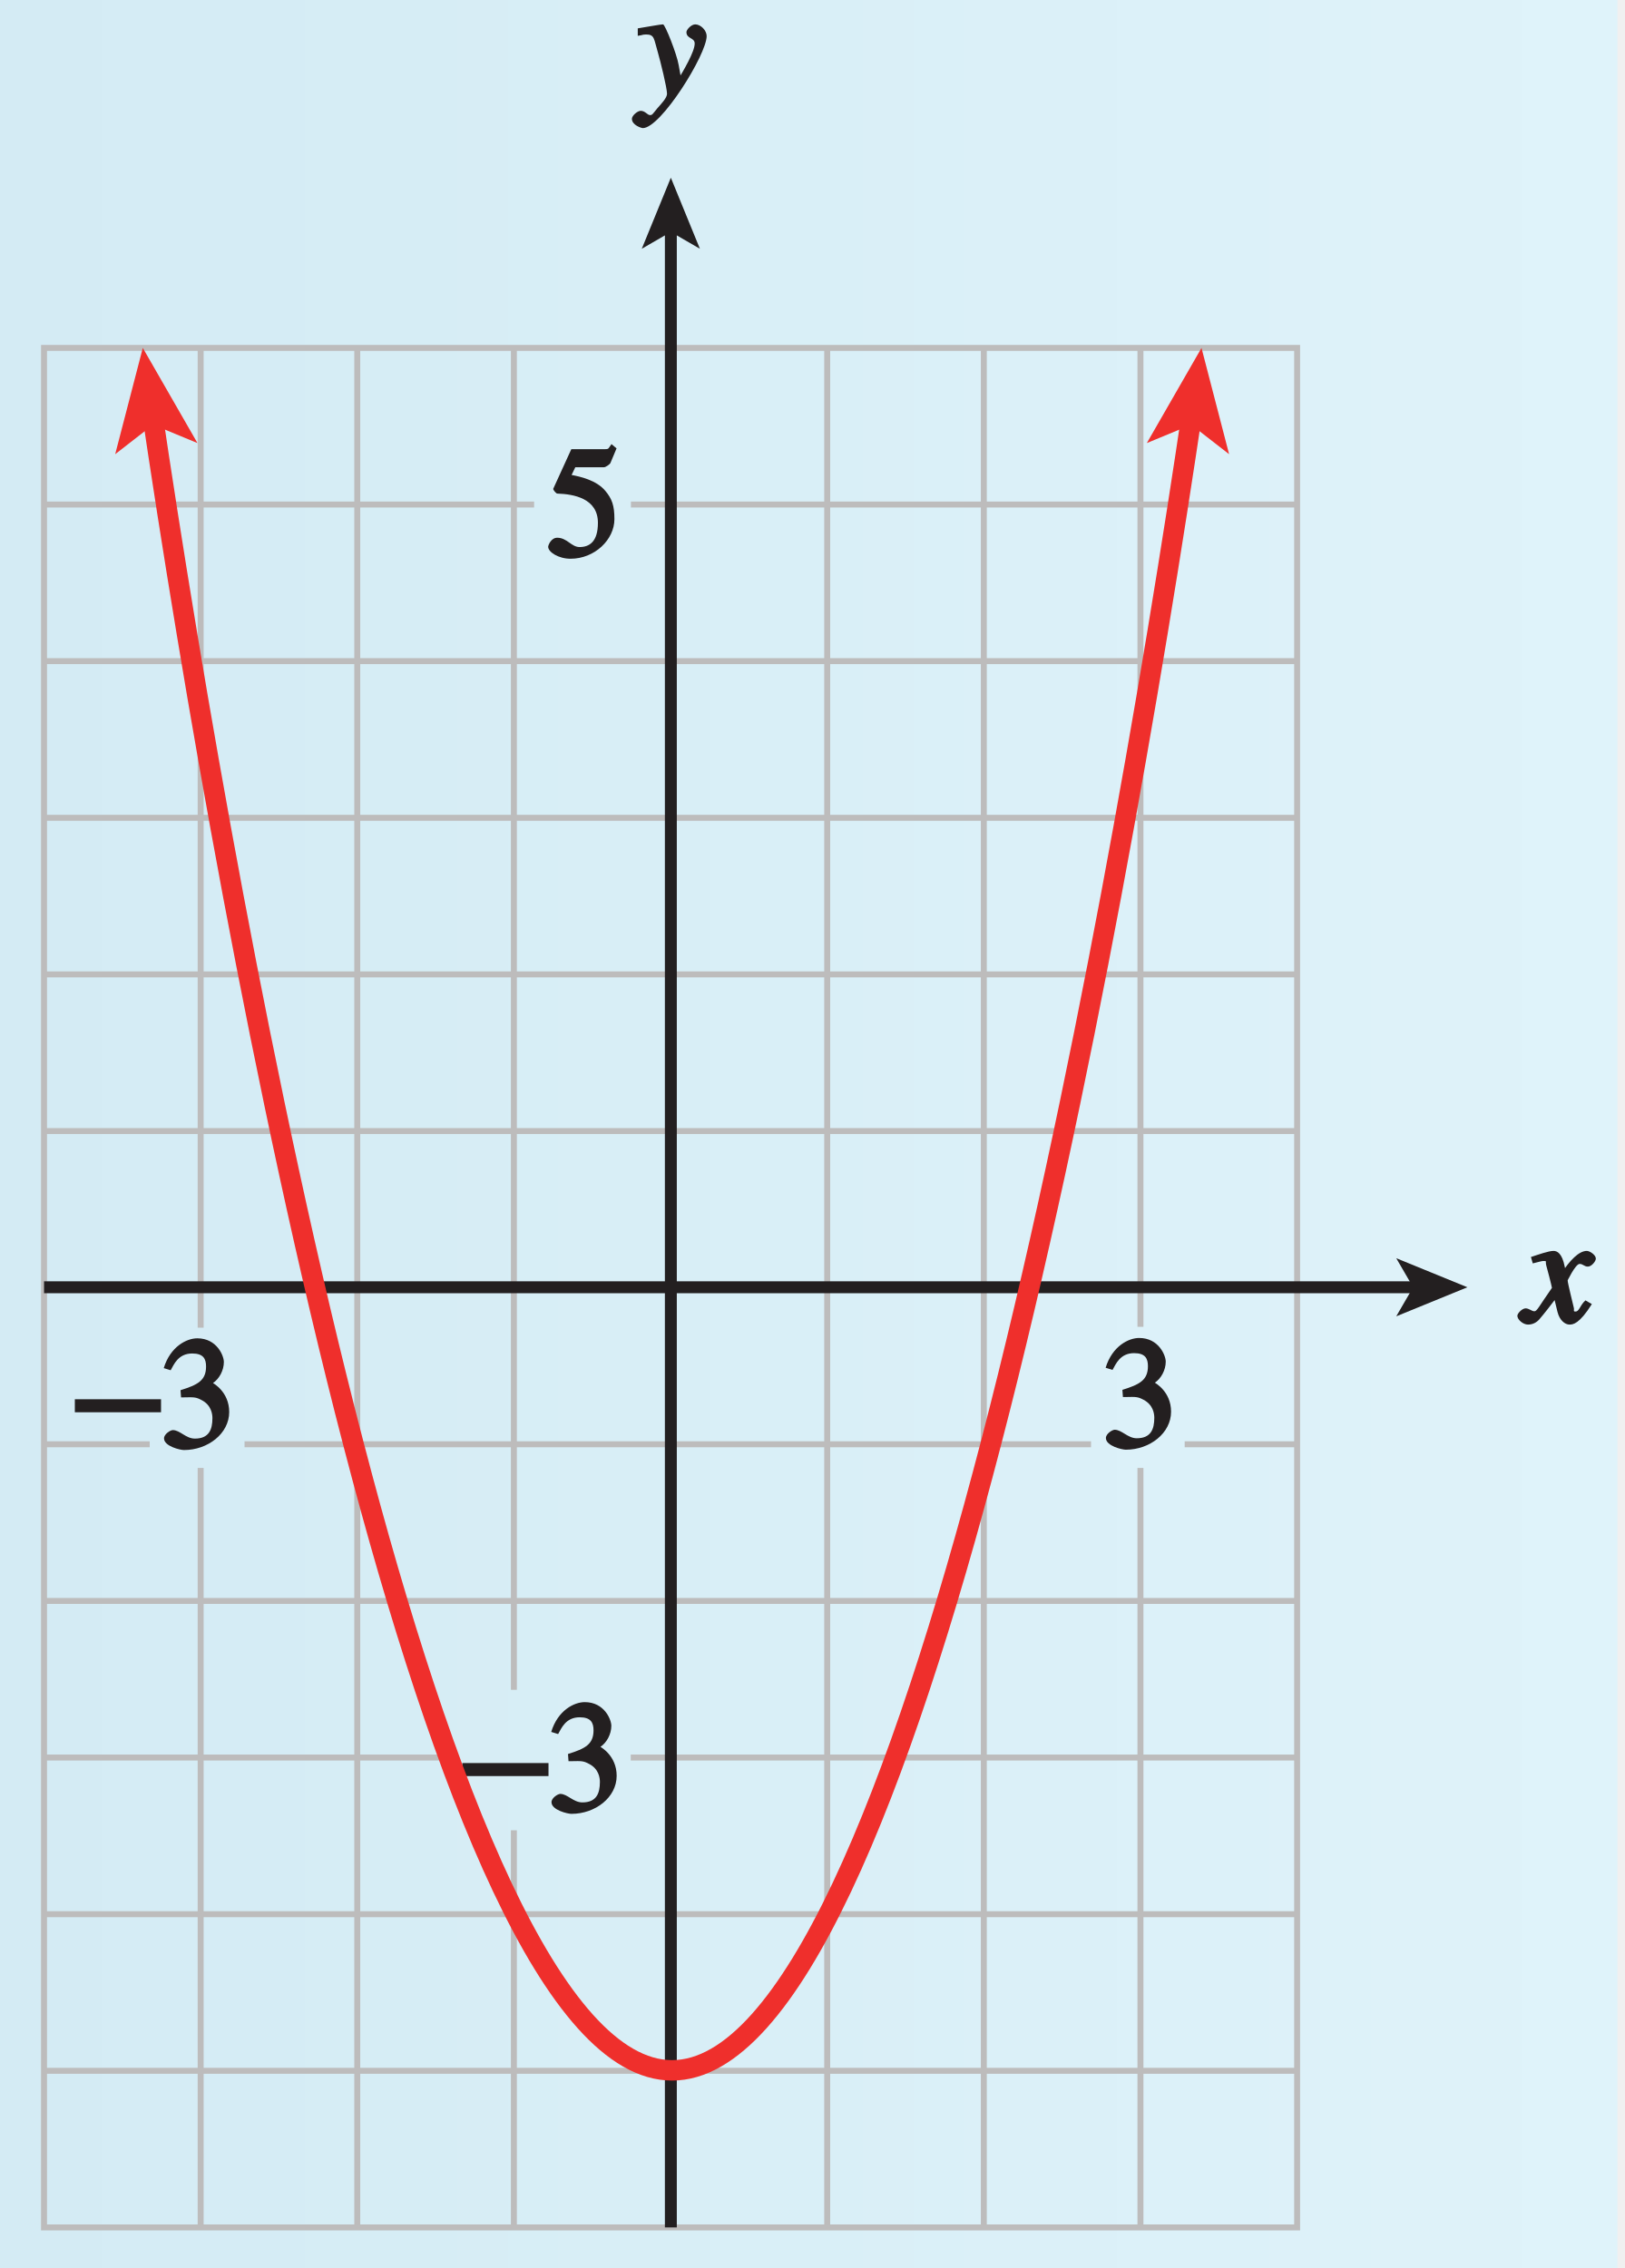
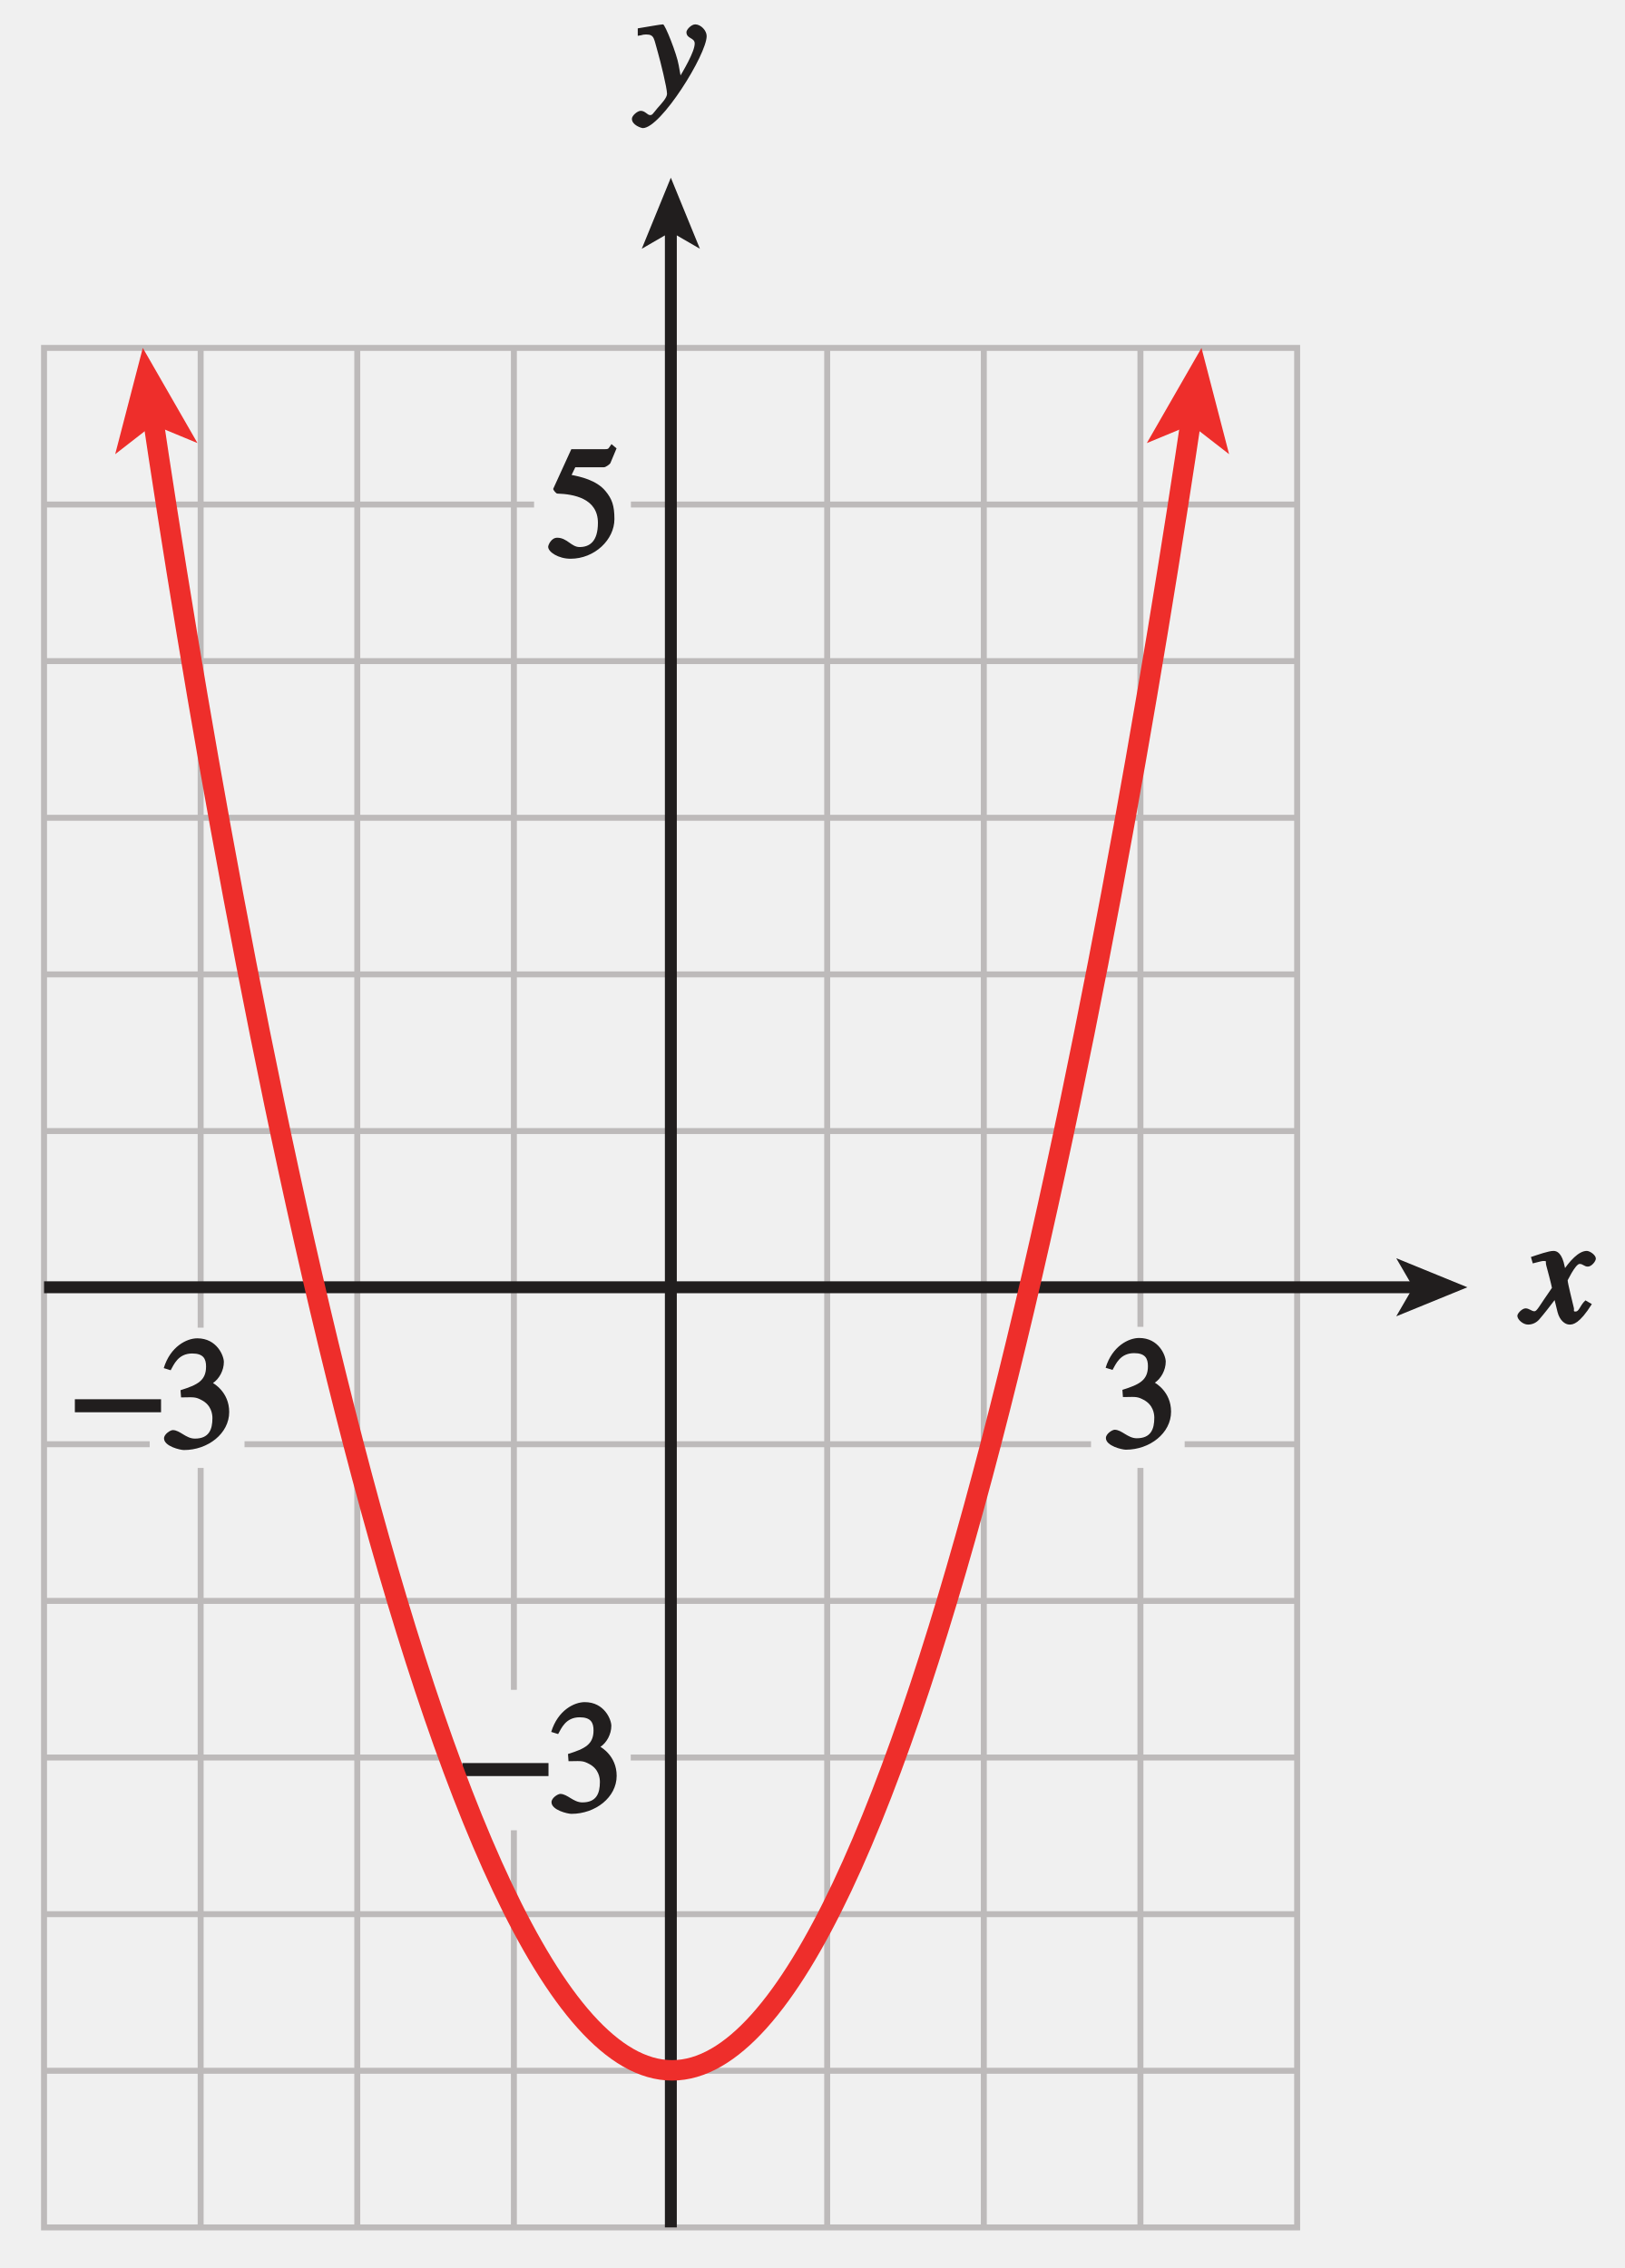
- <svg xmlns="http://www.w3.org/2000/svg" xmlns:xlink="http://www.w3.org/1999/xlink" width="95.414pt" height="133.228pt" viewBox="0 0 95.414 133.228" version="1.1">
-   <defs>
-     <g>
+ <svg xmlns="http://www.w3.org/2000/svg" xmlns:xlink="http://www.w3.org/1999/xlink" width="95.414pt" height="133.228pt" viewBox="0 0 95.414 133.228" version="1.1" id="svg2">
+   <defs id="defs4">
+     <g id="g6">
      <symbol overflow="visible" id="glyph0-0">
-         <path style="stroke:none;" d="" />
+         <path style="stroke:none;" d="" id="path9" />
      </symbol>
      <symbol overflow="visible" id="glyph0-1">
-         <path style="stroke:none;" d="M 0.141 -3.594 C 0.25 -3.625 0.312 -3.641 0.438 -3.641 C 0.953 -3.641 0.891 -3.391 1.141 -2.562 C 1.281 -2.078 1.672 -0.5 1.672 -0.156 C 1.672 0.078 1.344 0.422 1.109 0.688 C 0.812 1.047 0.812 1.094 0.672 1.094 C 0.516 1.094 0.391 0.844 0.125 0.844 C -0.062 0.844 -0.391 1.125 -0.391 1.312 C -0.391 1.688 0.172 1.859 0.25 1.859 C 1.312 1.859 4 -2.469 4 -3.547 C 4 -3.875 3.656 -4.234 3.328 -4.234 C 3.094 -4.234 2.812 -3.922 2.812 -3.781 C 2.812 -3.375 3.297 -3.469 3.297 -3.109 C 3.297 -2.625 2.641 -1.516 2.25 -0.875 L 2.547 -0.781 L 2.359 -1.828 C 2.25 -2.5 1.547 -4.25 1.438 -4.234 C 1.266 -4.234 0.562 -4.094 -0.047 -4 L -0.047 -3.562 Z M 0.141 -3.594 " />
+         <path style="stroke:none;" d="M 0.141 -3.594 C 0.25 -3.625 0.312 -3.641 0.438 -3.641 C 0.953 -3.641 0.891 -3.391 1.141 -2.562 C 1.281 -2.078 1.672 -0.5 1.672 -0.156 C 1.672 0.078 1.344 0.422 1.109 0.688 C 0.812 1.047 0.812 1.094 0.672 1.094 C 0.516 1.094 0.391 0.844 0.125 0.844 C -0.062 0.844 -0.391 1.125 -0.391 1.312 C -0.391 1.688 0.172 1.859 0.25 1.859 C 1.312 1.859 4 -2.469 4 -3.547 C 4 -3.875 3.656 -4.234 3.328 -4.234 C 3.094 -4.234 2.812 -3.922 2.812 -3.781 C 2.812 -3.375 3.297 -3.469 3.297 -3.109 C 3.297 -2.625 2.641 -1.516 2.25 -0.875 L 2.547 -0.781 L 2.359 -1.828 C 2.25 -2.5 1.547 -4.25 1.438 -4.234 C 1.266 -4.234 0.562 -4.094 -0.047 -4 L -0.047 -3.562 Z M 0.141 -3.594 " id="path12" />
      </symbol>
      <symbol overflow="visible" id="glyph0-2">
-         <path style="stroke:none;" d="M 3.484 -1.234 C 3.25 -0.969 3.188 -0.672 3 -0.672 C 2.828 -0.672 2.938 -0.75 2.891 -0.906 C 2.844 -1.125 2.531 -2.344 2.531 -2.516 L 2.484 -2.406 C 2.484 -2.406 2.984 -3.469 3.234 -3.469 C 3.438 -3.469 3.5 -3.312 3.719 -3.312 C 3.938 -3.312 4.188 -3.625 4.188 -3.781 C 4.188 -4 3.828 -4.234 3.656 -4.234 C 3.188 -4.234 2.641 -3.656 2.172 -2.922 L 2.469 -2.812 L 2.359 -3.312 C 2.203 -4.109 1.906 -4.234 1.703 -4.234 C 1.406 -4.234 0.812 -4.016 0.375 -3.875 L 0.484 -3.5 C 0.906 -3.609 1.031 -3.641 1.109 -3.641 C 1.344 -3.641 1.203 -3.641 1.281 -3.359 C 1.297 -3.328 1.609 -2.125 1.609 -2.062 C 0.844 -0.969 0.734 -0.688 0.578 -0.688 C 0.422 -0.688 0.266 -0.859 0.062 -0.859 C -0.141 -0.859 -0.422 -0.562 -0.422 -0.422 C -0.422 -0.203 -0.094 0.094 0.203 0.094 C 0.484 0.094 0.703 -0.031 0.859 -0.203 C 1.156 -0.547 1.531 -1.031 1.766 -1.344 L 1.938 -0.641 C 2.062 -0.156 2.375 0.094 2.641 0.094 C 2.844 0.094 3.219 0.062 3.953 -1.109 L 3.578 -1.328 Z M 3.484 -1.234 " />
+         <path style="stroke:none;" d="M 3.484 -1.234 C 3.25 -0.969 3.188 -0.672 3 -0.672 C 2.828 -0.672 2.938 -0.75 2.891 -0.906 C 2.844 -1.125 2.531 -2.344 2.531 -2.516 L 2.484 -2.406 C 2.484 -2.406 2.984 -3.469 3.234 -3.469 C 3.438 -3.469 3.5 -3.312 3.719 -3.312 C 3.938 -3.312 4.188 -3.625 4.188 -3.781 C 4.188 -4 3.828 -4.234 3.656 -4.234 C 3.188 -4.234 2.641 -3.656 2.172 -2.922 L 2.469 -2.812 L 2.359 -3.312 C 2.203 -4.109 1.906 -4.234 1.703 -4.234 C 1.406 -4.234 0.812 -4.016 0.375 -3.875 L 0.484 -3.5 C 0.906 -3.609 1.031 -3.641 1.109 -3.641 C 1.344 -3.641 1.203 -3.641 1.281 -3.359 C 1.297 -3.328 1.609 -2.125 1.609 -2.062 C 0.844 -0.969 0.734 -0.688 0.578 -0.688 C 0.422 -0.688 0.266 -0.859 0.062 -0.859 C -0.141 -0.859 -0.422 -0.562 -0.422 -0.422 C -0.422 -0.203 -0.094 0.094 0.203 0.094 C 0.484 0.094 0.703 -0.031 0.859 -0.203 C 1.156 -0.547 1.531 -1.031 1.766 -1.344 L 1.938 -0.641 C 2.062 -0.156 2.375 0.094 2.641 0.094 C 2.844 0.094 3.219 0.062 3.953 -1.109 L 3.578 -1.328 Z M 3.484 -1.234 " id="path15" />
      </symbol>
      <symbol overflow="visible" id="glyph1-0">
-         <path style="stroke:none;" d="" />
+         <path style="stroke:none;" d="" id="path18" />
      </symbol>
      <symbol overflow="visible" id="glyph1-1">
-         <path style="stroke:none;" d="M 0.094 -2.094 L 4.984 -2.094 L 4.984 -2.859 L -0.078 -2.859 L -0.078 -2.094 Z M 0.094 -2.094 " />
+         <path style="stroke:none;" d="M 0.094 -2.094 L 4.984 -2.094 L 4.984 -2.859 L -0.078 -2.859 L -0.078 -2.094 Z M 0.094 -2.094 " id="path21" />
      </symbol>
      <symbol overflow="visible" id="glyph2-0">
-         <path style="stroke:none;" d="" />
+         <path style="stroke:none;" d="" id="path24" />
      </symbol>
      <symbol overflow="visible" id="glyph2-1">
-         <path style="stroke:none;" d="M 1.375 -2.969 C 2 -2.984 2.094 -2.984 2.422 -2.812 C 3 -2.516 3.062 -1.984 3.062 -1.75 C 3.062 -1.078 2.859 -0.547 2.031 -0.547 C 1.5 -0.547 1.156 -1.047 0.734 -1.047 C 0.594 -1.047 0.219 -0.812 0.219 -0.562 C 0.219 -0.094 1.172 0.125 1.391 0.125 C 2.797 0.125 4.047 -0.844 4.047 -2.109 C 4.047 -3.297 3.109 -3.797 3.094 -3.812 C 3.453 -4.047 3.734 -4.547 3.734 -5.047 C 3.734 -5.406 3.328 -6.438 2.172 -6.438 C 1.562 -6.438 0.594 -5.969 0.203 -4.688 L 0.609 -4.562 C 0.797 -4.891 1.047 -5.547 1.875 -5.547 C 2.531 -5.547 2.688 -5.234 2.688 -4.781 C 2.688 -3.953 2.188 -3.703 1.188 -3.391 L 1.219 -2.969 Z M 1.375 -2.969 " />
+         <path style="stroke:none;" d="M 1.375 -2.969 C 2 -2.984 2.094 -2.984 2.422 -2.812 C 3 -2.516 3.062 -1.984 3.062 -1.75 C 3.062 -1.078 2.859 -0.547 2.031 -0.547 C 1.5 -0.547 1.156 -1.047 0.734 -1.047 C 0.594 -1.047 0.219 -0.812 0.219 -0.562 C 0.219 -0.094 1.172 0.125 1.391 0.125 C 2.797 0.125 4.047 -0.844 4.047 -2.109 C 4.047 -3.297 3.109 -3.797 3.094 -3.812 C 3.453 -4.047 3.734 -4.547 3.734 -5.047 C 3.734 -5.406 3.328 -6.438 2.172 -6.438 C 1.562 -6.438 0.594 -5.969 0.203 -4.688 L 0.609 -4.562 C 0.797 -4.891 1.047 -5.547 1.875 -5.547 C 2.531 -5.547 2.688 -5.234 2.688 -4.781 C 2.688 -3.953 2.188 -3.703 1.188 -3.391 L 1.219 -2.969 Z M 1.375 -2.969 " id="path27" />
      </symbol>
      <symbol overflow="visible" id="glyph2-2">
-         <path style="stroke:none;" d="M 1.625 -5.25 L 3.391 -5.25 C 3.484 -5.25 3.734 -5.422 3.766 -5.5 L 4.125 -6.359 L 3.828 -6.609 C 3.641 -6.359 3.688 -6.312 3.453 -6.312 L 1.469 -6.312 L 0.406 -3.984 C 0.391 -3.922 0.578 -3.703 0.641 -3.703 C 1.609 -3.672 3.031 -3.422 3.031 -1.984 C 3.031 -0.875 2.531 -0.562 1.953 -0.562 C 1.469 -0.562 1.219 -1.109 0.641 -1.109 C 0.281 -1.109 0.109 -0.672 0.109 -0.578 C 0.109 -0.266 0.719 0.125 1.422 0.125 C 2.844 0.125 4 -1 4 -2.203 C 4 -3 3.859 -3.391 3.469 -3.859 C 2.938 -4.5 1.969 -4.703 1.484 -4.797 L 1.703 -5.25 Z M 1.625 -5.25 " />
+         <path style="stroke:none;" d="M 1.625 -5.25 L 3.391 -5.25 C 3.484 -5.25 3.734 -5.422 3.766 -5.5 L 4.125 -6.359 L 3.828 -6.609 C 3.641 -6.359 3.688 -6.312 3.453 -6.312 L 1.469 -6.312 L 0.406 -3.984 C 0.391 -3.922 0.578 -3.703 0.641 -3.703 C 1.609 -3.672 3.031 -3.422 3.031 -1.984 C 3.031 -0.875 2.531 -0.562 1.953 -0.562 C 1.469 -0.562 1.219 -1.109 0.641 -1.109 C 0.281 -1.109 0.109 -0.672 0.109 -0.578 C 0.109 -0.266 0.719 0.125 1.422 0.125 C 2.844 0.125 4 -1 4 -2.203 C 4 -3 3.859 -3.391 3.469 -3.859 C 2.938 -4.5 1.969 -4.703 1.484 -4.797 L 1.703 -5.25 Z M 1.625 -5.25 " id="path30" />
      </symbol>
    </g>
    <clipPath id="clip1">
-       <path d="M 0 0 L 95 0 L 95 133.227 L 0 133.227 Z M 0 0 " />
+       <path d="M 0 0 L 95 0 L 95 133.227 L 0 133.227 Z M 0 0 " id="path33" />
    </clipPath>
    <linearGradient id="linear0" gradientUnits="userSpaceOnUse" x1="157.051" y1="128" x2="224.524" y2="128" gradientTransform="matrix(1.4141,0,0,0.6801,-222.0858,-16.5458)">
-       <stop offset="0" style="stop-color:rgb(83.263%,92.284%,95.792%);stop-opacity:1;" />
-       <stop offset="0.125" style="stop-color:rgb(83.545%,92.474%,95.944%);stop-opacity:1;" />
-       <stop offset="0.25" style="stop-color:rgb(84.111%,92.856%,96.249%);stop-opacity:1;" />
-       <stop offset="0.375" style="stop-color:rgb(84.677%,93.237%,96.553%);stop-opacity:1;" />
-       <stop offset="0.5" style="stop-color:rgb(85.246%,93.619%,96.858%);stop-opacity:1;" />
-       <stop offset="0.625" style="stop-color:rgb(85.817%,94.002%,97.163%);stop-opacity:1;" />
-       <stop offset="0.75" style="stop-color:rgb(86.389%,94.385%,97.469%);stop-opacity:1;" />
-       <stop offset="0.875" style="stop-color:rgb(86.964%,94.768%,97.774%);stop-opacity:1;" />
-       <stop offset="1" style="stop-color:rgb(87.541%,95.152%,98.079%);stop-opacity:1;" />
+       <stop offset="0" style="stop-color:rgb(83.263%,92.284%,95.792%);stop-opacity:1;" id="stop36" />
+       <stop offset="0.125" style="stop-color:rgb(83.545%,92.474%,95.944%);stop-opacity:1;" id="stop38" />
+       <stop offset="0.25" style="stop-color:rgb(84.111%,92.856%,96.249%);stop-opacity:1;" id="stop40" />
+       <stop offset="0.375" style="stop-color:rgb(84.677%,93.237%,96.553%);stop-opacity:1;" id="stop42" />
+       <stop offset="0.5" style="stop-color:rgb(85.246%,93.619%,96.858%);stop-opacity:1;" id="stop44" />
+       <stop offset="0.625" style="stop-color:rgb(85.817%,94.002%,97.163%);stop-opacity:1;" id="stop46" />
+       <stop offset="0.75" style="stop-color:rgb(86.389%,94.385%,97.469%);stop-opacity:1;" id="stop48" />
+       <stop offset="0.875" style="stop-color:rgb(86.964%,94.768%,97.774%);stop-opacity:1;" id="stop50" />
+       <stop offset="1" style="stop-color:rgb(87.541%,95.152%,98.079%);stop-opacity:1;" id="stop52" />
    </linearGradient>
    <clipPath id="clip2">
-       <path d="M 2.086 20 L 77 20 L 77 131.305 L 2.086 131.305 Z M 2.086 20 " />
+       <path d="M 2.086 20 L 77 20 L 77 131.305 L 2.086 131.305 Z M 2.086 20 " id="path55" />
    </clipPath>
    <clipPath id="clip3">
-       <path d="M 39 13 L 40 13 L 40 131.305 L 39 131.305 Z M 39 13 " />
+       <path d="M 39 13 L 40 13 L 40 131.305 L 39 131.305 Z M 39 13 " id="path58" />
    </clipPath>
    <clipPath id="clip4">
-       <path d="M 2.086 75 L 84 75 L 84 76 L 2.086 76 Z M 2.086 75 " />
+       <path d="M 2.086 75 L 84 75 L 84 76 L 2.086 76 Z M 2.086 75 " id="path61" />
    </clipPath>
    <clipPath id="clip5">
-       <path d="M 2.086 16 L 77 16 L 77 129 L 2.086 129 Z M 2.086 16 " />
+       <path d="M 2.086 16 L 77 16 L 77 129 L 2.086 129 Z M 2.086 16 " id="path64" />
    </clipPath>
    <clipPath id="clip6">
-       <path d="M 0 0 L 95.414 0 L 95.414 133.227 L 0 133.227 Z M 0 0 " />
+       <path d="M 0 0 L 95.414 0 L 95.414 133.227 L 0 133.227 Z M 0 0 " id="path67" />
    </clipPath>
  </defs>
-   <g id="surface1">
-     <g clip-path="url(#clip1)" clip-rule="nonzero">
-       <path style=" stroke:none;fill-rule:nonzero;fill:url(#linear0);" d="M 0 0 L 0 133.227 L 95.414 133.227 L 95.414 0 Z M 0 0 " />
-     </g>
-     <g clip-path="url(#clip2)" clip-rule="nonzero">
-       <path style="fill:none;stroke-width:0.35;stroke-linecap:butt;stroke-linejoin:miter;stroke:rgb(74.12%,73.648%,73.766%);stroke-opacity:1;stroke-miterlimit:4;" d="M 483.172 691.777 L 556.773 691.777 L 556.773 581.37 L 483.172 581.37 Z M 492.371 634.222 L 492.371 691.777 M 492.371 581.37 L 492.371 625.984 M 501.57 581.37 L 501.57 691.777 M 510.769 612.949 L 510.769 691.777 M 510.769 581.37 L 510.769 604.699 M 519.973 581.37 L 519.973 691.777 M 529.172 581.37 L 529.172 691.777 M 538.371 581.37 L 538.371 691.777 M 547.57 634.273 L 547.57 691.777 M 547.57 581.37 L 547.57 625.984 M 517.644 682.577 L 556.773 682.577 M 483.172 682.577 L 511.957 682.577 M 483.172 673.378 L 556.773 673.378 M 483.172 664.175 L 556.773 664.175 M 483.172 654.976 L 556.773 654.976 M 483.172 645.773 L 556.773 645.773 M 483.172 636.574 L 556.773 636.574 M 550.168 627.374 L 556.773 627.374 M 494.949 627.374 L 544.668 627.374 M 483.172 627.374 L 489.379 627.374 M 483.172 618.171 L 556.773 618.171 M 517.633 608.972 L 556.773 608.972 M 483.172 608.972 L 506.957 608.972 M 483.172 599.769 L 556.773 599.769 M 483.172 590.57 L 556.773 590.57 " transform="matrix(1,0,0,-1,-480.5858,712.2142)" />
-     </g>
-     <g style="fill:rgb(13.73%,12.16%,12.549%);fill-opacity:1;">
-       <use xlink:href="#glyph0-1" x="37.506" y="5.666" />
-     </g>
-     <g clip-path="url(#clip3)" clip-rule="nonzero">
-       <path style="fill:none;stroke-width:0.7;stroke-linecap:butt;stroke-linejoin:miter;stroke:rgb(13.73%,12.16%,12.549%);stroke-opacity:1;stroke-miterlimit:4;" d="M 519.988 581.37 L 519.988 698.812 " transform="matrix(1,0,0,-1,-480.5858,712.2142)" />
-     </g>
-     <path style=" stroke:none;fill-rule:nonzero;fill:rgb(13.73%,12.16%,12.549%);fill-opacity:1;" d="M 39.402 10.438 L 41.109 14.613 L 39.402 13.625 L 37.695 14.613 L 39.402 10.438 " />
-     <g style="fill:rgb(13.73%,12.16%,12.549%);fill-opacity:1;">
-       <use xlink:href="#glyph0-2" x="89.544" y="77.715" />
-     </g>
-     <g clip-path="url(#clip4)" clip-rule="nonzero">
-       <path style="fill:none;stroke-width:0.7;stroke-linecap:butt;stroke-linejoin:miter;stroke:rgb(13.73%,12.16%,12.549%);stroke-opacity:1;stroke-miterlimit:4;" d="M 563.805 636.597 L 483.172 636.597 " transform="matrix(1,0,0,-1,-480.5858,712.2142)" />
-     </g>
-     <path style=" stroke:none;fill-rule:nonzero;fill:rgb(13.73%,12.16%,12.549%);fill-opacity:1;" d="M 86.188 75.617 L 82.008 77.324 L 83 75.617 L 82.008 73.91 L 86.188 75.617 " />
-     <g style="fill:rgb(13.73%,12.16%,12.549%);fill-opacity:1;">
-       <use xlink:href="#glyph1-1" x="4.474" y="85.054" />
-     </g>
-     <g style="fill:rgb(13.73%,12.16%,12.549%);fill-opacity:1;">
-       <use xlink:href="#glyph2-1" x="9.415" y="85.054" />
-     </g>
-     <g style="fill:rgb(13.73%,12.16%,12.549%);fill-opacity:1;">
-       <use xlink:href="#glyph2-1" x="64.736" y="85.034" />
-     </g>
-     <g style="fill:rgb(13.73%,12.16%,12.549%);fill-opacity:1;">
-       <use xlink:href="#glyph2-2" x="32.088" y="32.697" />
-     </g>
-     <g style="fill:rgb(13.73%,12.16%,12.549%);fill-opacity:1;">
-       <use xlink:href="#glyph1-1" x="27.232" y="106.425" />
-     </g>
-     <g style="fill:rgb(13.73%,12.16%,12.549%);fill-opacity:1;">
-       <use xlink:href="#glyph2-1" x="32.173" y="106.425" />
-     </g>
-     <g clip-path="url(#clip5)" clip-rule="nonzero">
-       <path style="fill:none;stroke-width:1.2;stroke-linecap:butt;stroke-linejoin:miter;stroke:rgb(93.61%,18.434%,17.378%);stroke-opacity:1;stroke-miterlimit:4;" d="M 550.695 688.609 C 545.933 656.285 533.957 590.597 520.062 590.597 C 506.176 590.597 494.211 656.214 489.437 688.558 " transform="matrix(1,0,0,-1,-480.5858,712.2142)" />
-     </g>
-     <path style=" stroke:none;fill-rule:nonzero;fill:rgb(93.61%,18.434%,17.378%);fill-opacity:1;" d="M 8.387 20.438 L 11.598 26.027 L 8.992 24.949 L 6.766 26.68 L 8.387 20.438 " />
-     <path style=" stroke:none;fill-rule:nonzero;fill:rgb(93.61%,18.434%,17.378%);fill-opacity:1;" d="M 70.57 20.438 L 72.191 26.68 L 69.965 24.949 L 67.359 26.027 L 70.57 20.438 " />
-     <g clip-path="url(#clip6)" clip-rule="nonzero">
-       <path style="fill:none;stroke-width:0.5;stroke-linecap:butt;stroke-linejoin:miter;stroke:rgb(100%,100%,100%);stroke-opacity:1;stroke-miterlimit:10;" d="M 42 803.999 L 42 779.999 M -0 761.999 L 24 761.999 M 654 803.999 L 654 779.999 M 696 761.999 L 672 761.999 M 42 -0.001 L 42 23.999 M -0 41.999 L 24 41.999 M 654 -0.001 L 654 23.999 M 696 41.999 L 672 41.999 " transform="matrix(1,0,0,-1,-480.5858,712.2142)" />
-       <path style="fill:none;stroke-width:0.25;stroke-linecap:butt;stroke-linejoin:miter;stroke:rgb(0%,0%,0%);stroke-opacity:1;stroke-miterlimit:10;" d="M 42 803.999 L 42 779.999 M -0 761.999 L 24 761.999 M 654 803.999 L 654 779.999 M 696 761.999 L 672 761.999 M 42 -0.001 L 42 23.999 M -0 41.999 L 24 41.999 M 654 -0.001 L 654 23.999 M 696 41.999 L 672 41.999 " transform="matrix(1,0,0,-1,-480.5858,712.2142)" />
-       <path style="fill:none;stroke-width:0.5;stroke-linecap:butt;stroke-linejoin:miter;stroke:rgb(100%,100%,100%);stroke-opacity:1;stroke-miterlimit:10;" d="M 324 791.999 L 372 791.999 M 324 11.999 L 372 11.999 M 12 425.999 L 12 377.999 M 684 425.999 L 684 377.999 M 348 803.999 L 348 779.999 M 348 23.999 L 348 -0.001 M -0 401.999 L 24 401.999 M 672 401.999 L 696 401.999 M 348 791.999 L 354 791.999 C 354 788.687 351.312 785.999 348 785.999 C 344.687 785.999 342 788.687 342 791.999 C 342 795.312 344.687 797.999 348 797.999 C 351.312 797.999 354 795.312 354 791.999 M 348 11.999 L 354 11.999 C 354 8.687 351.312 5.999 348 5.999 C 344.687 5.999 342 8.687 342 11.999 C 342 15.312 344.687 17.999 348 17.999 C 351.312 17.999 354 15.312 354 11.999 M 12 401.999 L 18 401.999 C 18 398.687 15.312 395.999 12 395.999 C 8.687 395.999 6 398.687 6 401.999 C 6 405.312 8.687 407.999 12 407.999 C 15.312 407.999 18 405.312 18 401.999 M 684 401.999 L 690 401.999 C 690 398.687 687.312 395.999 684 395.999 C 680.687 395.999 678 398.687 678 401.999 C 678 405.312 680.687 407.999 684 407.999 C 687.312 407.999 690 405.312 690 401.999 " transform="matrix(1,0,0,-1,-480.5858,712.2142)" />
-       <path style="fill:none;stroke-width:0.25;stroke-linecap:butt;stroke-linejoin:miter;stroke:rgb(0%,0%,0%);stroke-opacity:1;stroke-miterlimit:10;" d="M 324 791.999 L 372 791.999 M 324 11.999 L 372 11.999 M 12 425.999 L 12 377.999 M 684 425.999 L 684 377.999 M 348 803.999 L 348 779.999 M 348 23.999 L 348 -0.001 M -0 401.999 L 24 401.999 M 672 401.999 L 696 401.999 M 348 791.999 L 354 791.999 C 354 788.687 351.312 785.999 348 785.999 C 344.687 785.999 342 788.687 342 791.999 C 342 795.312 344.687 797.999 348 797.999 C 351.312 797.999 354 795.312 354 791.999 M 348 11.999 L 354 11.999 C 354 8.687 351.312 5.999 348 5.999 C 344.687 5.999 342 8.687 342 11.999 C 342 15.312 344.687 17.999 348 17.999 C 351.312 17.999 354 15.312 354 11.999 M 12 401.999 L 18 401.999 C 18 398.687 15.312 395.999 12 395.999 C 8.687 395.999 6 398.687 6 401.999 C 6 405.312 8.687 407.999 12 407.999 C 15.312 407.999 18 405.312 18 401.999 M 684 401.999 L 690 401.999 C 690 398.687 687.312 395.999 684 395.999 C 680.687 395.999 678 398.687 678 401.999 C 678 405.312 680.687 407.999 684 407.999 C 687.312 407.999 690 405.312 690 401.999 " transform="matrix(1,0,0,-1,-480.5858,712.2142)" />
-     </g>
+   <g style="clip-rule:nonzero" id="g74" clip-path="url(#clip2)">
+     <path id="path76" transform="matrix(1,0,0,-1,-480.5858,712.2142)" d="m 483.172,691.777 73.602,0 0,-110.406 -73.602,0 z m 9.199,-57.555 0,57.555 m 0,-110.406 0,44.613 m 9.199,-44.613 0,110.406 m 9.199,-78.828 0,78.828 m 0,-110.406 0,23.328 m 9.203,-23.328 0,110.406 m 9.199,-110.406 0,110.406 m 9.199,-110.406 0,110.406 m 9.199,-57.504 0,57.504 m 0,-110.406 0,44.613 m -29.926,56.594 39.129,0 m -73.602,0 28.785,0 m -28.785,-9.199 73.602,0 m -73.602,-9.203 73.602,0 m -73.602,-9.199 73.602,0 m -73.602,-9.203 73.602,0 m -73.602,-9.199 73.602,0 m -6.605,-9.199 6.605,0 m -61.824,0 49.719,0 m -61.496,0 6.207,0 m -6.207,-9.203 73.602,0 m -39.141,-9.199 39.141,0 m -73.602,0 23.785,0 m -23.785,-9.203 73.602,0 m -73.602,-9.199 73.602,0" style="fill:none;stroke:#bdbaba;stroke-width:0.35;stroke-linecap:butt;stroke-linejoin:miter;stroke-miterlimit:4;stroke-opacity:1" />
+   </g>
+   <g id="g78" style="fill:#211e1e;fill-opacity:1">
+     <use height="100%" width="100%" id="use80" y="5.666" x="37.506" xlink:href="#glyph0-1" />
+   </g>
+   <g style="clip-rule:nonzero" id="g82" clip-path="url(#clip3)">
+     <path id="path84" transform="matrix(1,0,0,-1,-480.5858,712.2142)" d="m 519.988,581.37 0,117.441" style="fill:none;stroke:#211e1e;stroke-width:0.7;stroke-linecap:butt;stroke-linejoin:miter;stroke-miterlimit:4;stroke-opacity:1" />
+   </g>
+   <path id="path86" d="M 39.402,10.438 41.109,14.613 39.402,13.625 37.695,14.613 39.402,10.438" style="fill:#211e1e;fill-opacity:1;fill-rule:nonzero;stroke:none" />
+   <g id="g88" style="fill:#211e1e;fill-opacity:1">
+     <use height="100%" width="100%" id="use90" y="77.715" x="89.544" xlink:href="#glyph0-2" />
+   </g>
+   <g style="clip-rule:nonzero" id="g92" clip-path="url(#clip4)">
+     <path id="path94" transform="matrix(1,0,0,-1,-480.5858,712.2142)" d="m 563.805,636.597 -80.633,0" style="fill:none;stroke:#211e1e;stroke-width:0.7;stroke-linecap:butt;stroke-linejoin:miter;stroke-miterlimit:4;stroke-opacity:1" />
+   </g>
+   <path id="path96" d="M 86.188,75.617 82.008,77.324 83,75.617 82.008,73.91 86.188,75.617" style="fill:#211e1e;fill-opacity:1;fill-rule:nonzero;stroke:none" />
+   <g id="g98" style="fill:#211e1e;fill-opacity:1">
+     <use height="100%" width="100%" id="use100" y="85.054" x="4.475" xlink:href="#glyph1-1" />
+   </g>
+   <g id="g102" style="fill:#211e1e;fill-opacity:1">
+     <use height="100%" width="100%" id="use104" y="85.054" x="9.415" xlink:href="#glyph2-1" />
+   </g>
+   <g id="g106" style="fill:#211e1e;fill-opacity:1">
+     <use height="100%" width="100%" id="use108" y="85.034" x="64.736" xlink:href="#glyph2-1" />
+   </g>
+   <g id="g110" style="fill:#211e1e;fill-opacity:1">
+     <use height="100%" width="100%" id="use112" y="32.697" x="32.088" xlink:href="#glyph2-2" />
+   </g>
+   <g id="g114" style="fill:#211e1e;fill-opacity:1">
+     <use height="100%" width="100%" id="use116" y="106.425" x="27.232" xlink:href="#glyph1-1" />
+   </g>
+   <g id="g118" style="fill:#211e1e;fill-opacity:1">
+     <use height="100%" width="100%" id="use120" y="106.425" x="32.173" xlink:href="#glyph2-1" />
+   </g>
+   <g style="clip-rule:nonzero" id="g122" clip-path="url(#clip5)">
+     <path id="path124" transform="matrix(1,0,0,-1,-480.5858,712.2142)" d="m 550.695,688.609 c -4.762,-32.324 -16.738,-98.012 -30.633,-98.012 -13.887,0 -25.852,65.617 -30.625,97.961" style="fill:none;stroke:#ee2e2b;stroke-width:1.2;stroke-linecap:butt;stroke-linejoin:miter;stroke-miterlimit:4;stroke-opacity:1" />
+   </g>
+   <path id="path126" d="M 8.387,20.438 11.598,26.027 8.992,24.949 6.766,26.68 8.387,20.438" style="fill:#ee2e2b;fill-opacity:1;fill-rule:nonzero;stroke:none" />
+   <path id="path128" d="m 70.57,20.438 1.621,6.242 -2.227,-1.73 -2.605,1.078 3.211,-5.59" style="fill:#ee2e2b;fill-opacity:1;fill-rule:nonzero;stroke:none" />
+   <g style="clip-rule:nonzero" id="g130" clip-path="url(#clip6)">
+     <path id="path132" transform="matrix(1,0,0,-1,-480.5858,712.2142)" d="m 42,803.999 0,-24 m -42,-18 24,0 m 630,42 0,-24 m 42,-18 -24,0 M 42,-6.4375e-4 l 0,24 m -42,18 24,0 M 654,-6.4375e-4 l 0,24 m 42,18 -24,0" style="fill:none;stroke:#ffffff;stroke-width:0.5;stroke-linecap:butt;stroke-linejoin:miter;stroke-miterlimit:10;stroke-opacity:1" />
+     <path id="path134" transform="matrix(1,0,0,-1,-480.5858,712.2142)" d="m 42,803.999 0,-24 m -42,-18 24,0 m 630,42 0,-24 m 42,-18 -24,0 M 42,-6.4375e-4 l 0,24 m -42,18 24,0 M 654,-6.4375e-4 l 0,24 m 42,18 -24,0" style="fill:none;stroke:#000000;stroke-width:0.25;stroke-linecap:butt;stroke-linejoin:miter;stroke-miterlimit:10;stroke-opacity:1" />
+     <path id="path136" transform="matrix(1,0,0,-1,-480.5858,712.2142)" d="m 324,791.999 48,0 m -48,-780 48,0 M 12,425.999 l 0,-48 m 672,48 0,-48 m -336,426 0,-24 m 0,-756 0,-24 M -1.375e-4,401.999 l 24,0 m 648,0 24,0 m -348,390 6,0 c 0,-3.312 -2.688,-6 -6,-6 -3.312,0 -6,2.688 -6,6 0,3.312 2.688,6 6,6 3.312,0 6,-2.688 6,-6 m -6,-780 6,0 c 0,-3.312 -2.688,-6 -6,-6 -3.312,0 -6,2.688 -6,6 0,3.312 2.688,6 6,6 3.312,0 6,-2.688 6,-6 M 12,401.999 l 6,0 c 0,-3.312 -2.688,-6 -6,-6 -3.312,0 -6,2.688 -6,6 0,3.312 2.688,6 6,6 3.312,0 6,-2.688 6,-6 m 666,0 6,0 c 0,-3.312 -2.688,-6 -6,-6 -3.312,0 -6,2.688 -6,6 0,3.312 2.688,6 6,6 3.312,0 6,-2.688 6,-6" style="fill:none;stroke:#ffffff;stroke-width:0.5;stroke-linecap:butt;stroke-linejoin:miter;stroke-miterlimit:10;stroke-opacity:1" />
+     <path id="path138" transform="matrix(1,0,0,-1,-480.5858,712.2142)" d="m 324,791.999 48,0 m -48,-780 48,0 M 12,425.999 l 0,-48 m 672,48 0,-48 m -336,426 0,-24 m 0,-756 0,-24 M -1.375e-4,401.999 l 24,0 m 648,0 24,0 m -348,390 6,0 c 0,-3.312 -2.688,-6 -6,-6 -3.312,0 -6,2.688 -6,6 0,3.312 2.688,6 6,6 3.312,0 6,-2.688 6,-6 m -6,-780 6,0 c 0,-3.312 -2.688,-6 -6,-6 -3.312,0 -6,2.688 -6,6 0,3.312 2.688,6 6,6 3.312,0 6,-2.688 6,-6 M 12,401.999 l 6,0 c 0,-3.312 -2.688,-6 -6,-6 -3.312,0 -6,2.688 -6,6 0,3.312 2.688,6 6,6 3.312,0 6,-2.688 6,-6 m 666,0 6,0 c 0,-3.312 -2.688,-6 -6,-6 -3.312,0 -6,2.688 -6,6 0,3.312 2.688,6 6,6 3.312,0 6,-2.688 6,-6" style="fill:none;stroke:#000000;stroke-width:0.25;stroke-linecap:butt;stroke-linejoin:miter;stroke-miterlimit:10;stroke-opacity:1" />
  </g>
</svg>
